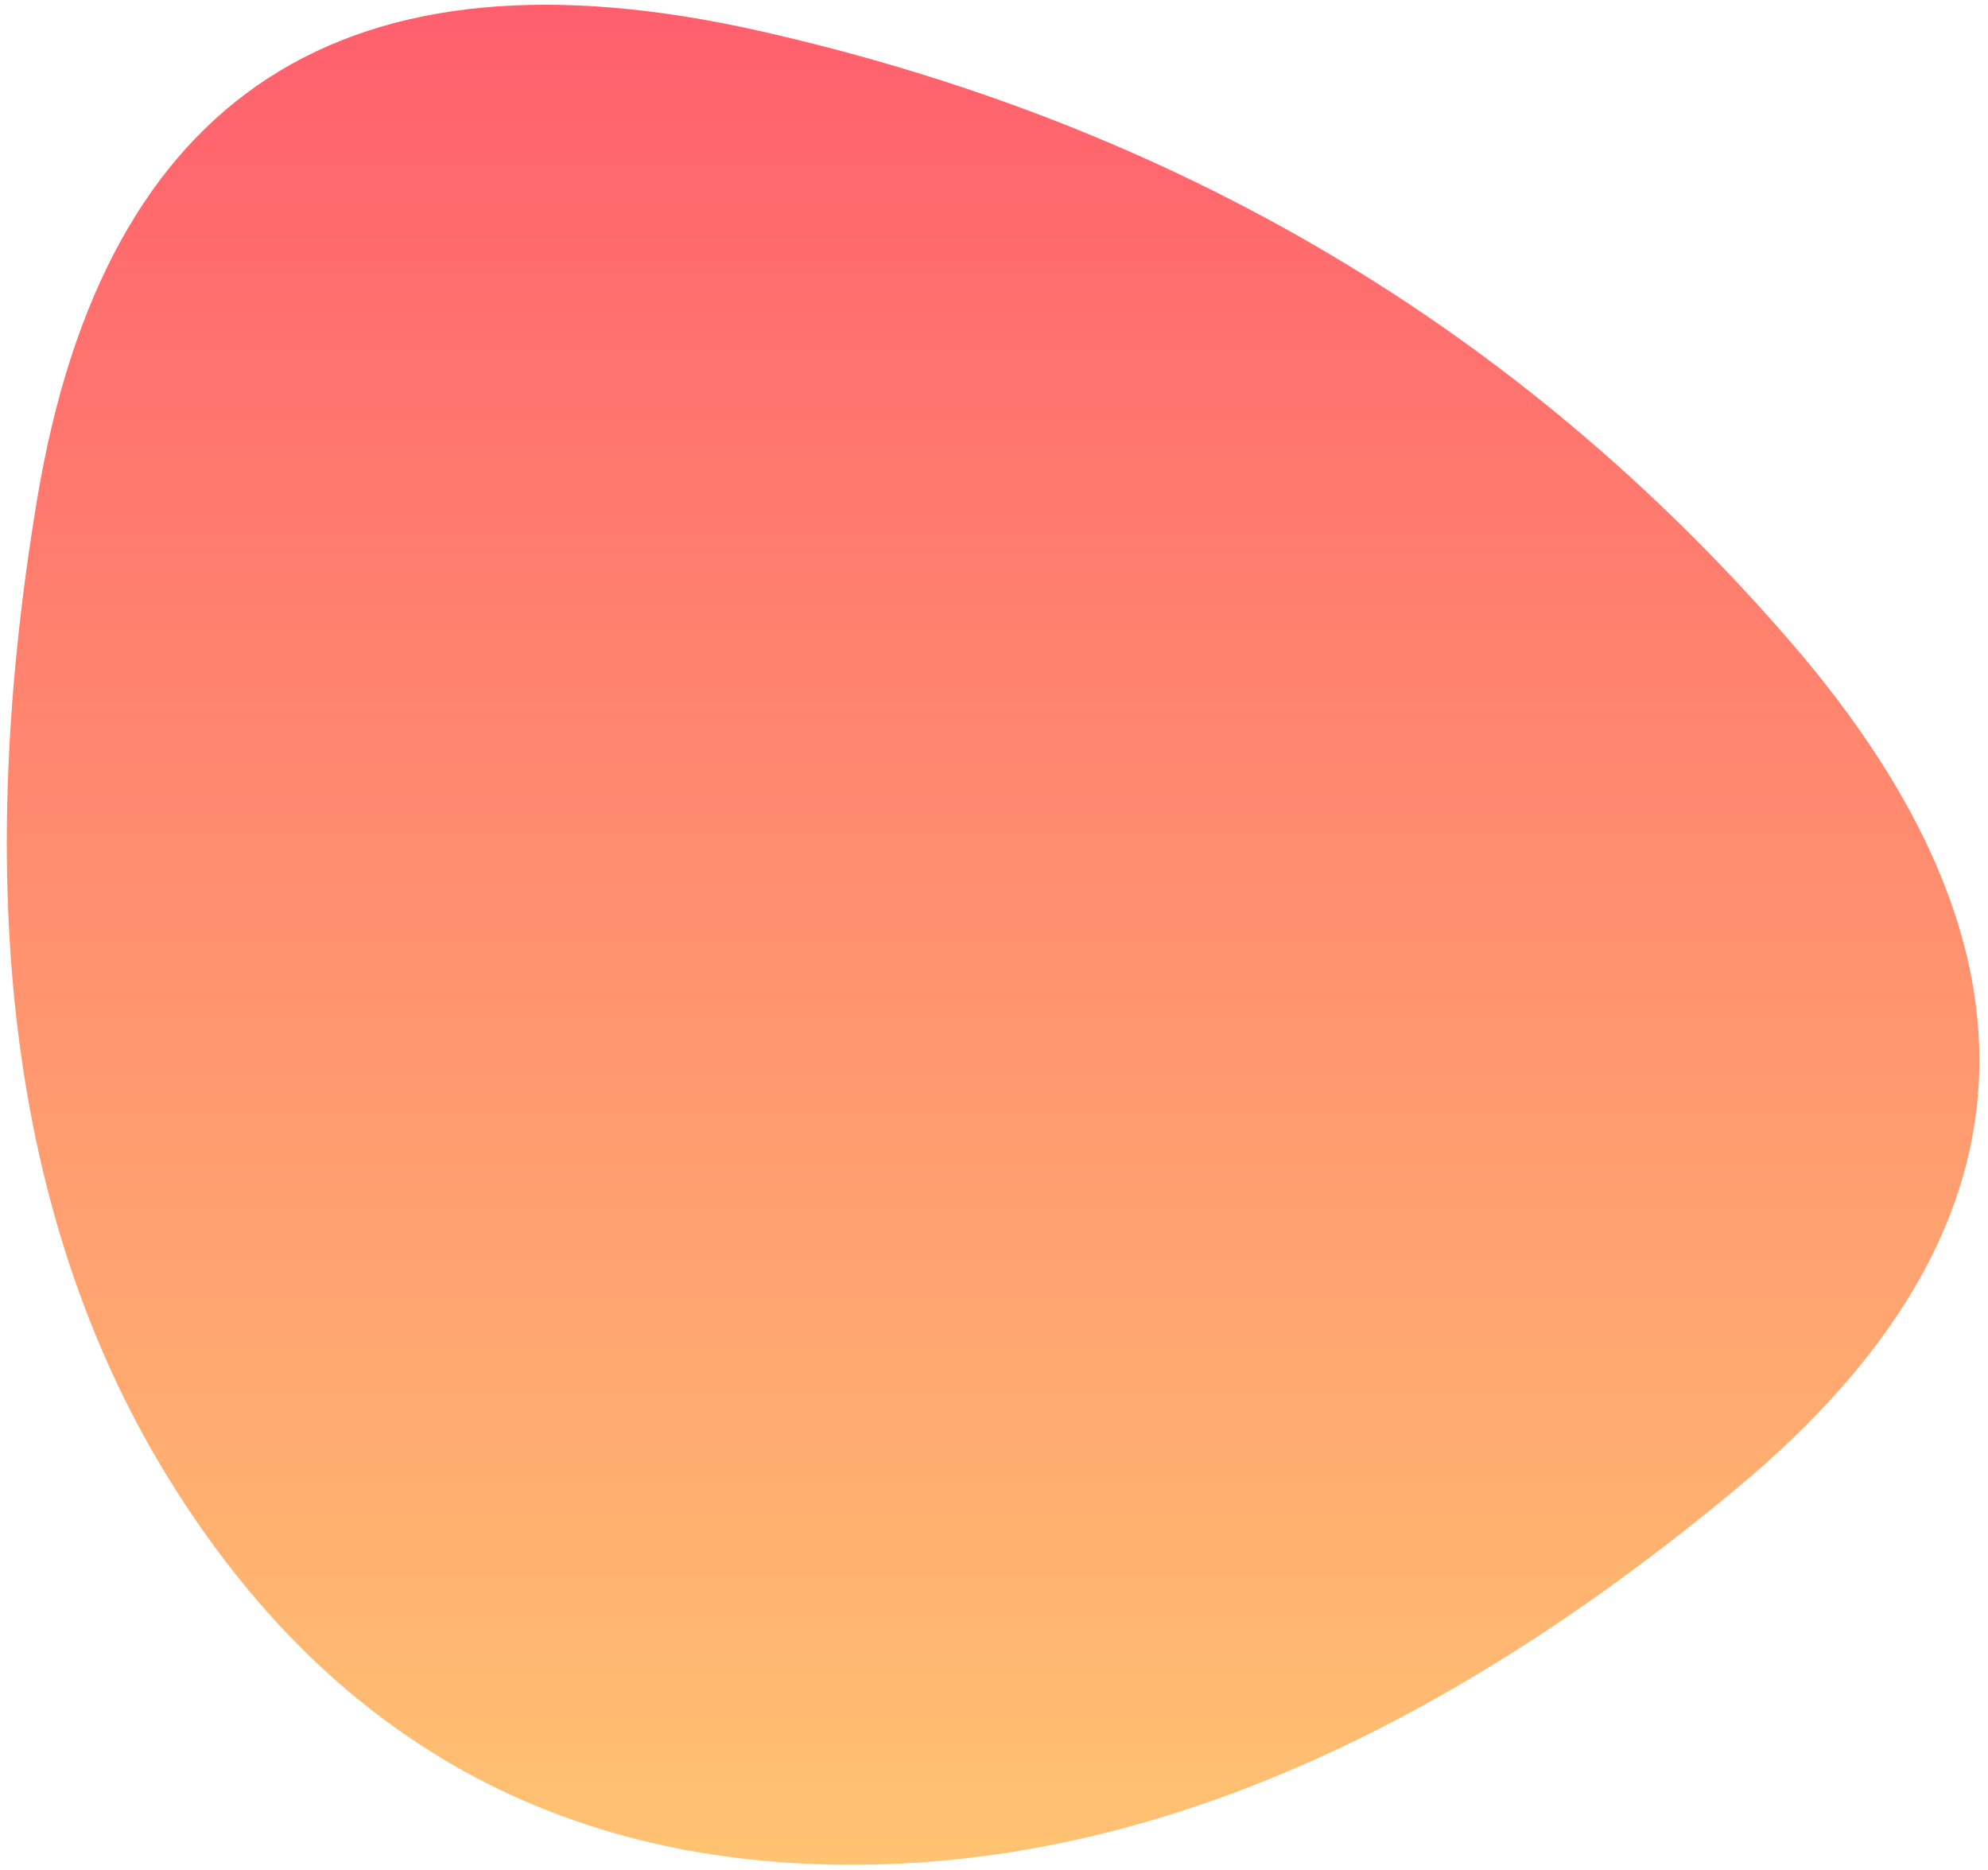
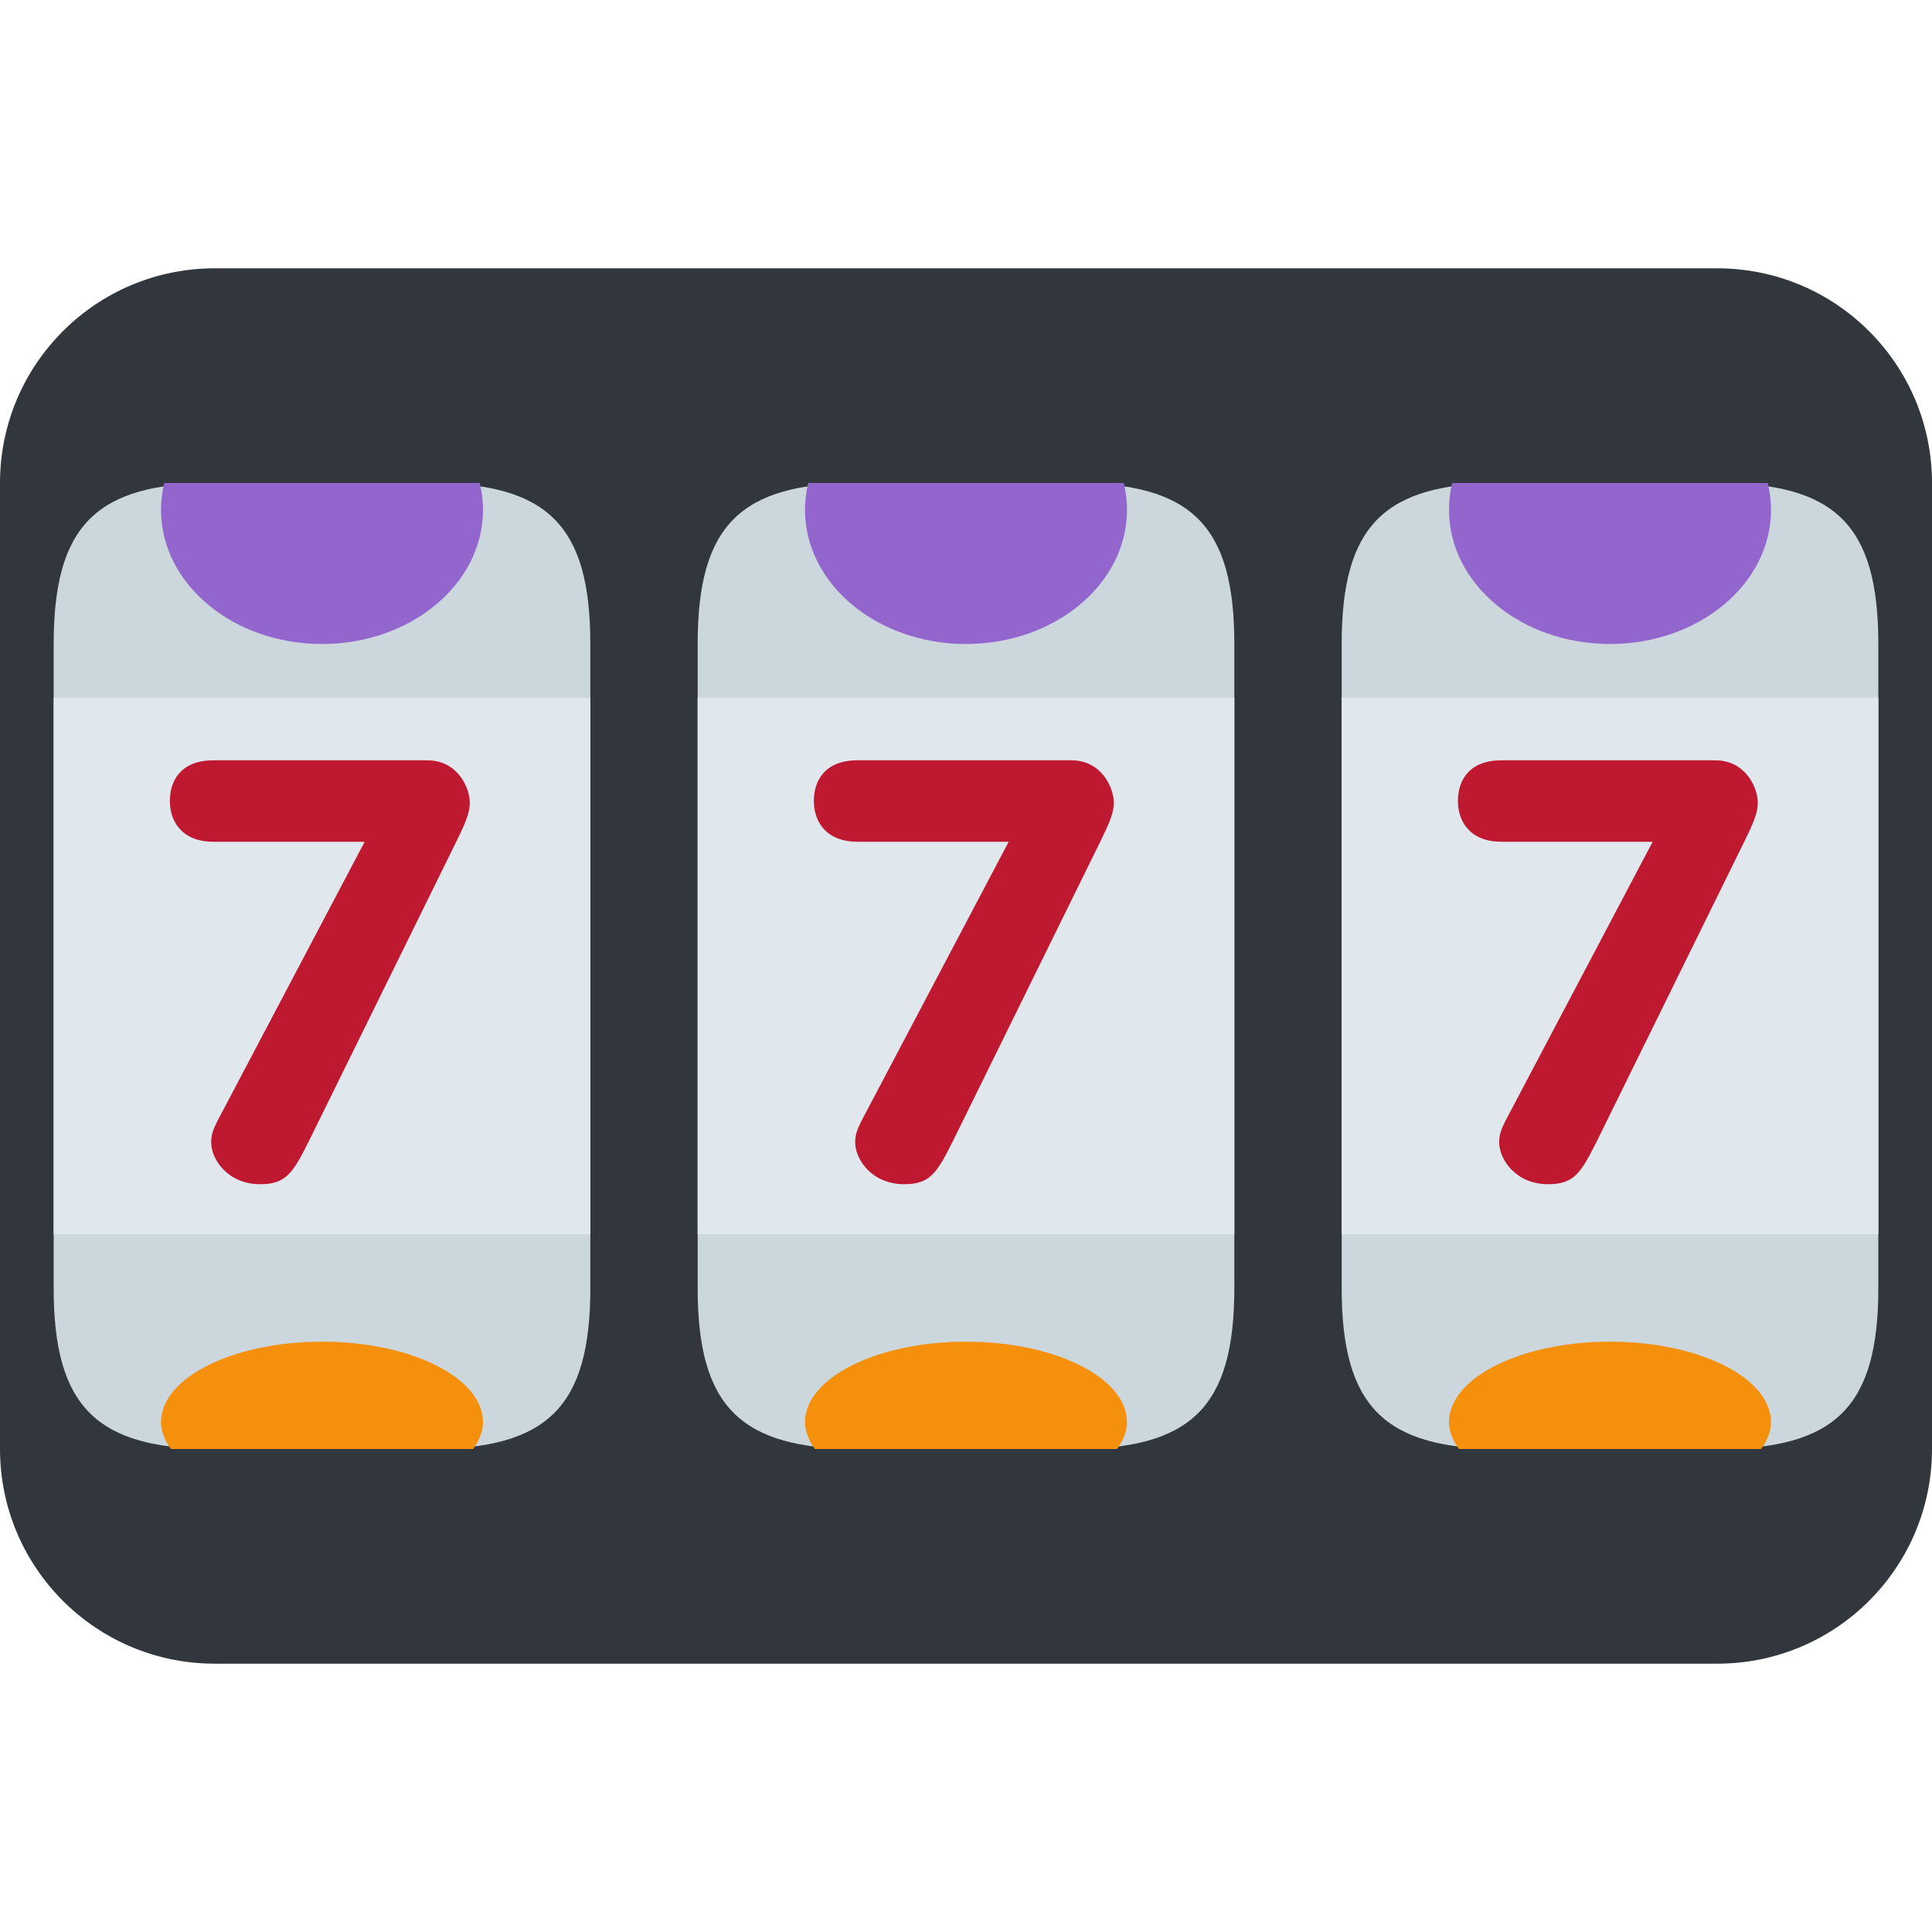
- <svg xmlns="http://www.w3.org/2000/svg" width="117" height="110" viewBox="0 0 117 110" fill="none">
-   <path d="M102.282 87.513C84.385 102.427 66.874 109.829 49.75 109.719C32.626 109.608 19.424 102.151 10.144 87.347C0.864 72.543 -1.787 53.209 2.19 29.346C6.167 5.483 20.363 -3.686 44.779 1.837C69.194 7.361 89.356 19.293 105.265 37.632C121.174 55.971 120.18 72.598 102.282 87.513Z" fill="url(#paint0_linear)" />
-   <defs>
-     <linearGradient id="paint0_linear" x1="0.4" y1="0.28" x2="0.4" y2="109.72" gradientUnits="userSpaceOnUse">
-       <stop stop-color="#FF5F6D" />
-       <stop offset="1" stop-color="#FFC371" />
-     </linearGradient>
-   </defs>
+ <svg xmlns="http://www.w3.org/2000/svg" viewBox="0 0 36 36">
+   <path fill="#31373D" d="M36 27c0 2.209-1.791 4-4 4H4c-2.209 0-4-1.791-4-4V9c0-2.209 1.791-4 4-4h28c2.209 0 4 1.791 4 4v18z" />
+   <path fill="#CCD6DD" d="M11 24c0 2.209-.791 3-3 3H4c-2.209 0-3-.791-3-3V12c0-2.209.791-3 3-3h4c2.209 0 3 .791 3 3v12zm12 0c0 2.209-.791 3-3 3h-4c-2.209 0-3-.791-3-3V12c0-2.209.791-3 3-3h4c2.209 0 3 .791 3 3v12zm12 0c0 2.209-.791 3-3 3h-4c-2.209 0-3-.791-3-3V12c0-2.209.791-3 3-3h4c2.209 0 3 .791 3 3v12z" />
+   <path fill="#E1E8ED" d="M1 13h10v10H1zm12 0h10v10H13zm12 0h10v10H25z" />
+   <path fill="#BE1931" d="M30.795 15.685h-2.816c-.594 0-.813-.385-.813-.759 0-.385.209-.759.813-.759h3.983c.561 0 .792.506.792.792 0 .22-.121.451-.253.726l-2.729 5.545c-.308.615-.429.836-.925.836-.604 0-.912-.463-.912-.781 0-.133.033-.232.109-.385l2.751-5.215zm-12 0h-2.816c-.594 0-.814-.385-.814-.759 0-.385.209-.759.814-.759h3.983c.561 0 .792.506.792.792 0 .22-.121.451-.253.726l-2.729 5.545c-.308.615-.429.836-.924.836-.605 0-.913-.463-.913-.781 0-.133.033-.232.11-.385l2.75-5.215zm-12 0H3.979c-.594 0-.814-.385-.814-.759 0-.385.209-.759.814-.759h3.983c.561 0 .792.506.792.792 0 .22-.121.451-.253.726L5.772 21.23c-.308.615-.429.836-.924.836-.605 0-.913-.463-.913-.781 0-.133.033-.232.11-.385l2.75-5.215z" />
+   <path fill="#9266CC" d="M3.061 9c-.04.162-.061.329-.061.5C3 10.881 4.343 12 6 12s3-1.119 3-2.5c0-.171-.021-.338-.061-.5H3.061zm12 0c-.04.162-.061.329-.061.5 0 1.381 1.343 2.5 3 2.5 1.656 0 3-1.119 3-2.5 0-.171-.021-.338-.06-.5h-5.879zM27.06 9c-.039.162-.06.329-.06.5 0 1.381 1.344 2.5 3 2.5s3-1.119 3-2.5c0-.171-.021-.338-.061-.5H27.06z" />
+   <path fill="#F4900C" d="M8.816 27c.112-.157.184-.324.184-.5 0-.828-1.343-1.5-3-1.5s-3 .672-3 1.5c0 .176.072.343.184.5h5.632zm12 0c.112-.157.184-.324.184-.5 0-.828-1.344-1.5-3-1.5-1.657 0-3 .672-3 1.5 0 .176.072.343.184.5h5.632zm12 0c.112-.157.184-.324.184-.5 0-.828-1.344-1.5-3-1.5s-3 .672-3 1.5c0 .176.072.343.184.5h5.632z" />
</svg>
